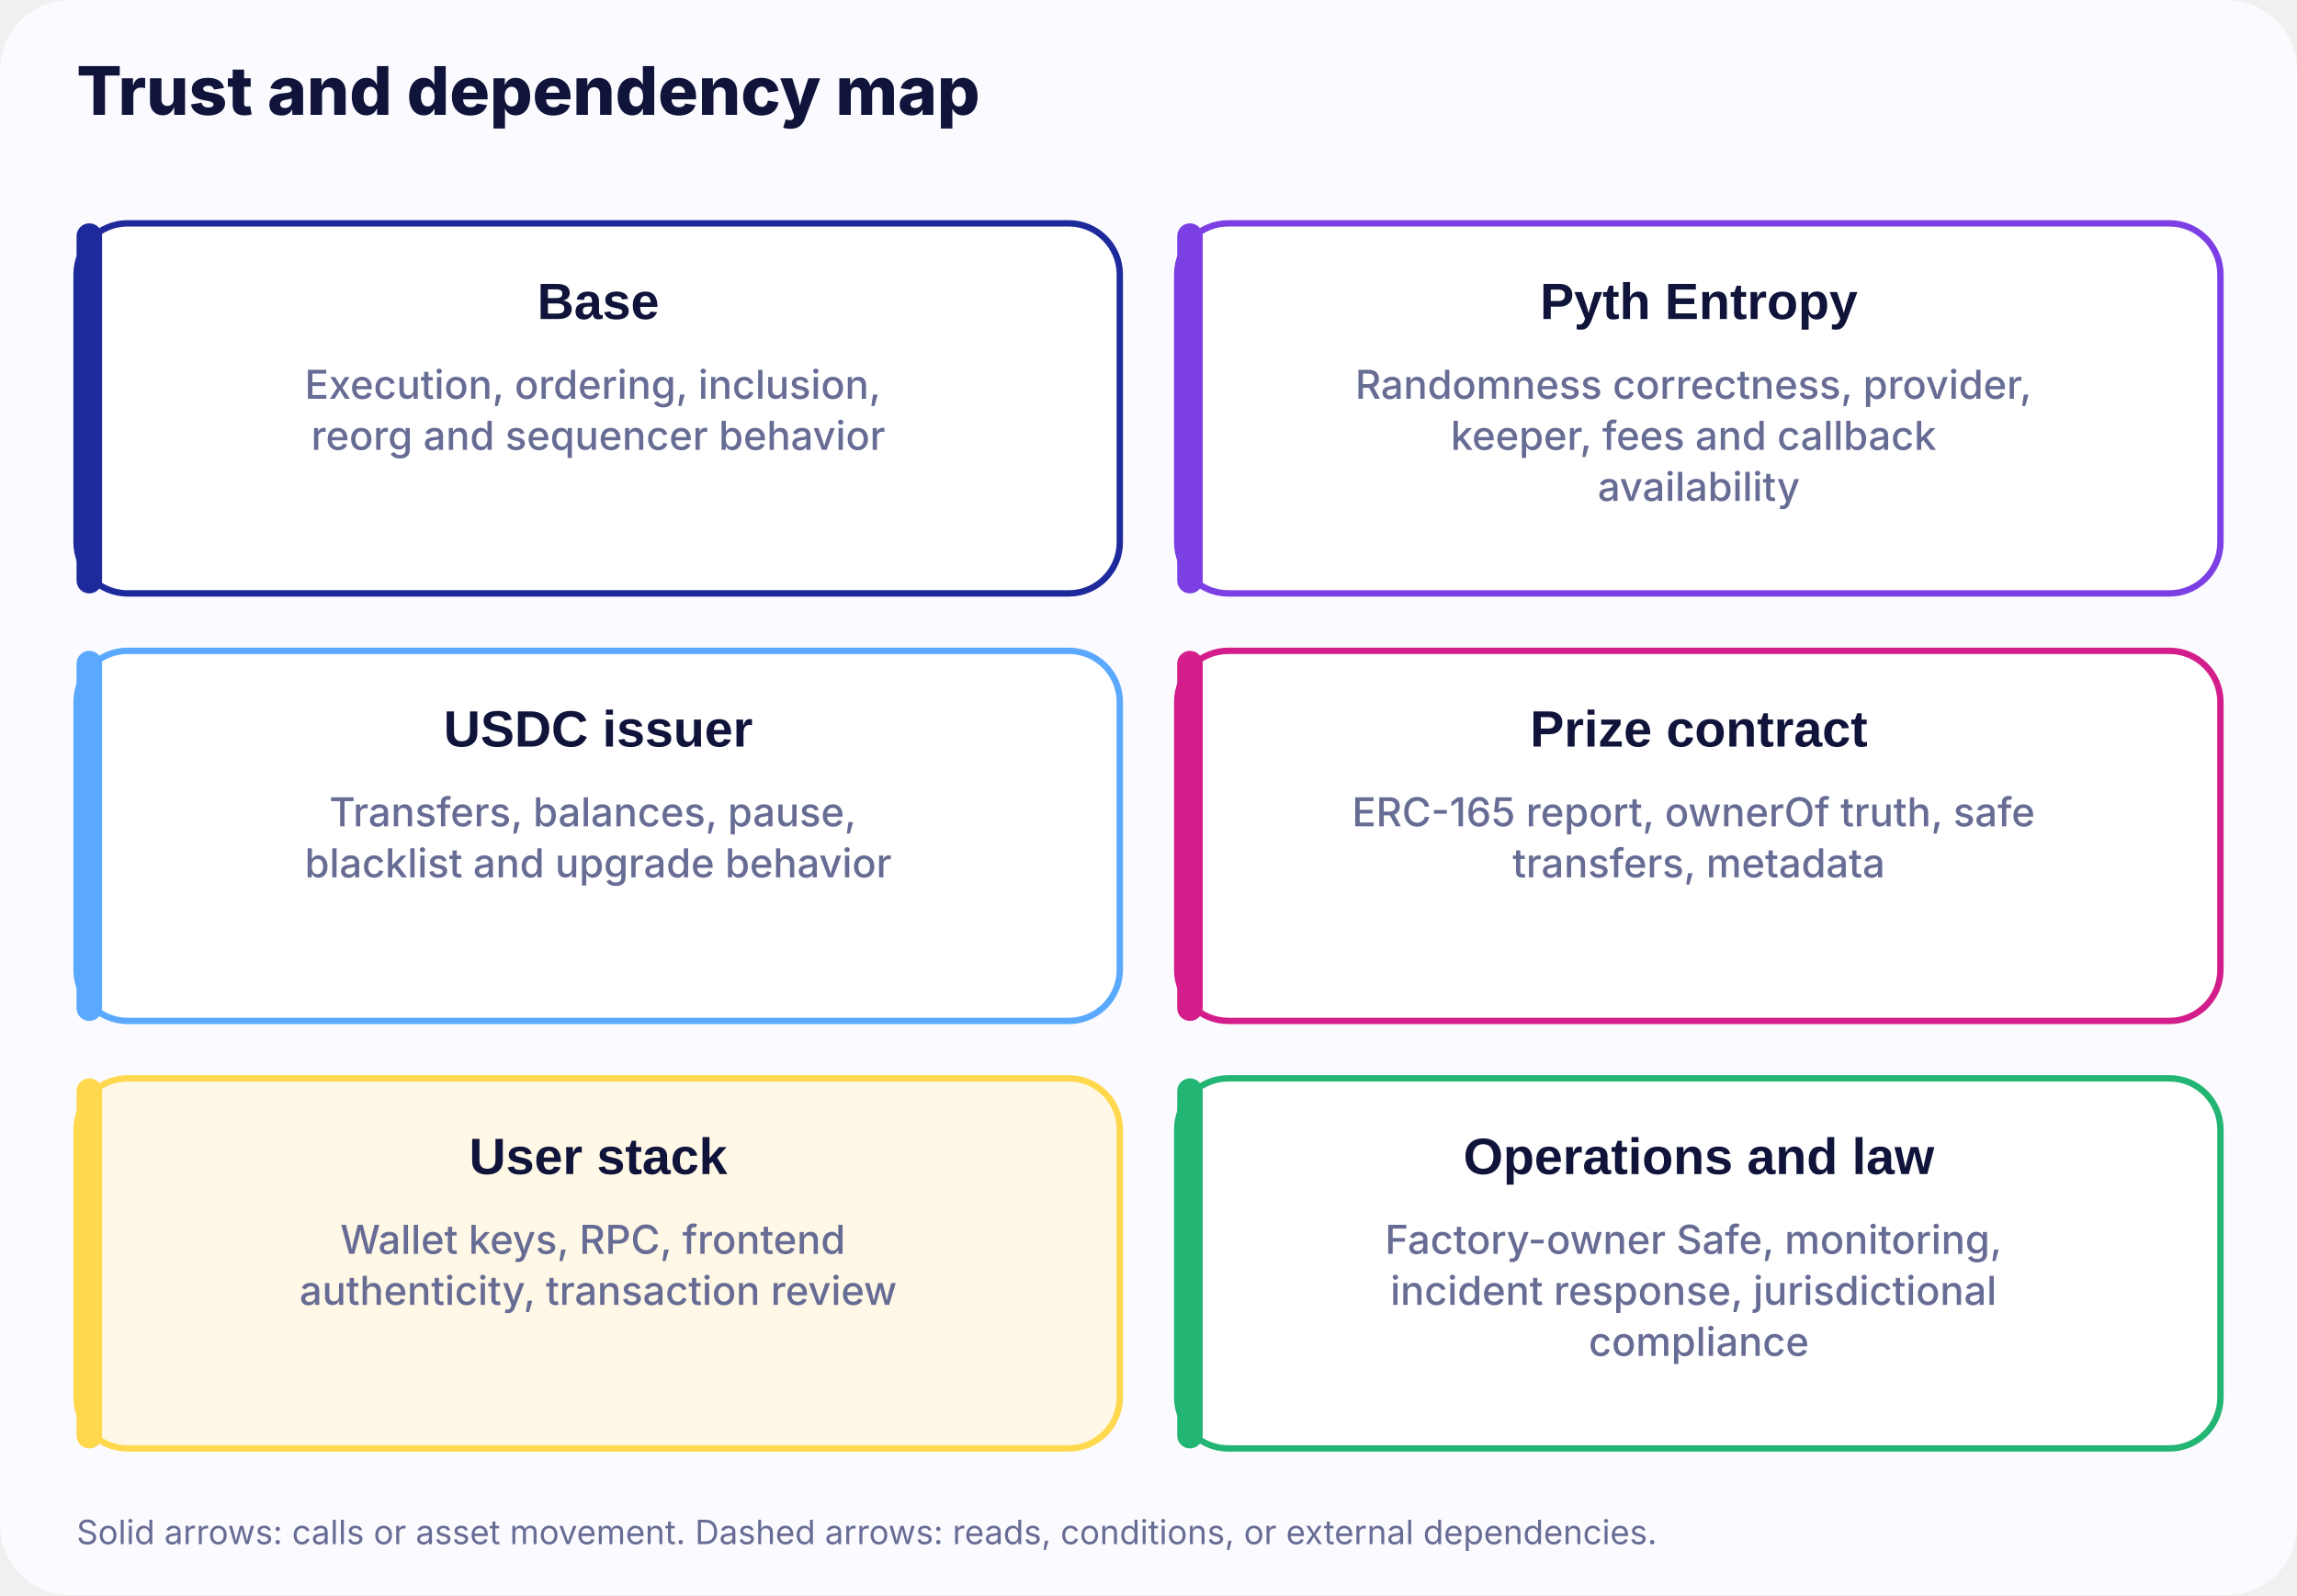
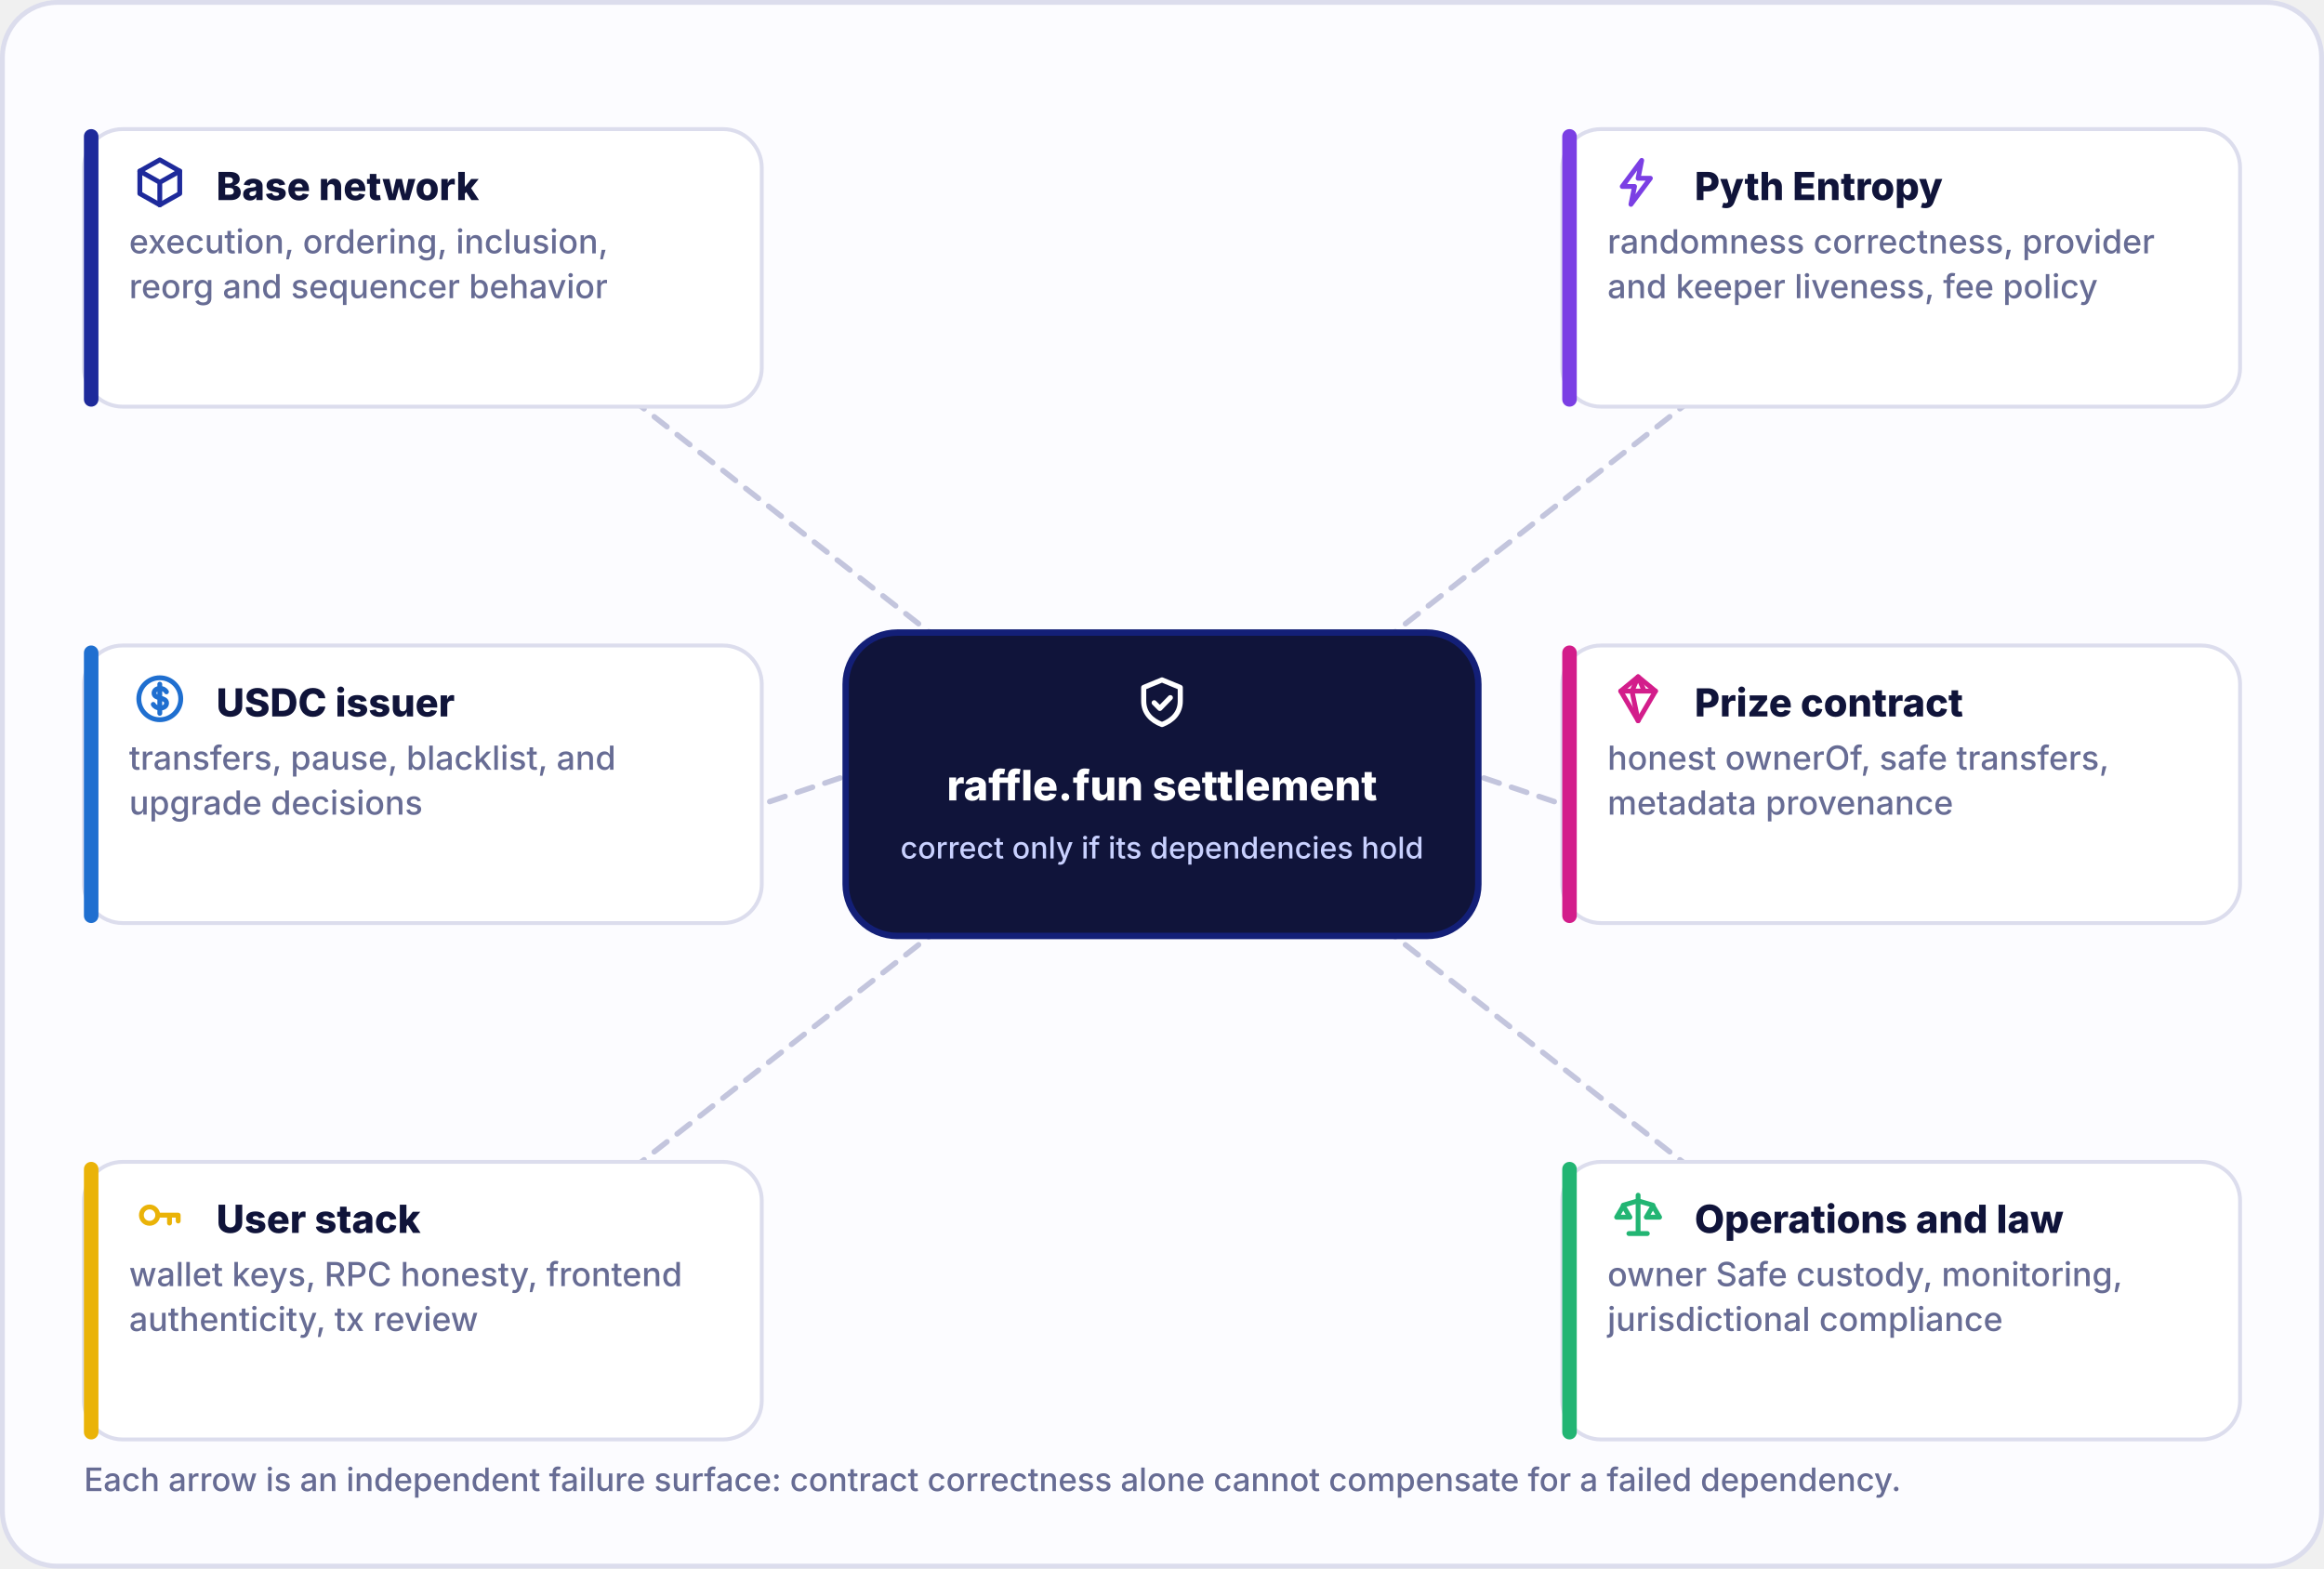
- <svg xmlns="http://www.w3.org/2000/svg" role="img" aria-labelledby="title desc" viewBox="0 0 720 500">
+ <svg xmlns="http://www.w3.org/2000/svg" role="img" aria-labelledby="f20-title f20-desc" viewBox="0 0 720 486" font-family="Inter,'Helvetica Neue',Arial,sans-serif">
  <defs>
-     <marker id="arrow" viewBox="0 0 10 10" refX="9" refY="5" markerWidth="7" markerHeight="7" orient="auto-start-reverse">
-       <path d="M 0 0 L 10 5 L 0 10 z" fill="#1e2a9b" />
+     <marker id="f20mc3c5dd" viewBox="0 0 10 10" refX="8.4" refY="5" markerWidth="6.4" markerHeight="6.4" orient="auto-start-reverse">
+       <path d="M 0 0.6 L 9.4 5 L 0 9.4 z" fill="#c3c5dd" />
    </marker>
-     <linearGradient id="brand" x1="0" y1="0" x2="1" y2="1">
-       <stop offset="0" stop-color="#1e2a9b" />
-       <stop offset="0.55" stop-color="#d31d8b" />
-       <stop offset="1" stop-color="#ffd84d" />
-     </linearGradient>
  </defs>
-   <rect width="720" height="500" rx="22" fill="#fbfaff" />
-   <text x="24" y="36" text-anchor="start" font-family="Inter,Arial,sans-serif" font-size="21" font-weight="800" fill="#10143a">
-     <tspan x="24" dy="0">Trust and dependency map</tspan>
+   <rect x="0.75" y="0.75" width="718.5" height="484.5" rx="17" fill="#fcfcff" stroke="#dcdded" stroke-width="1.5" />
+   <line x1="320" y1="221" x2="177" y2="109" stroke="#c3c5dd" stroke-width="1.7" stroke-linecap="round" stroke-dasharray="5 4" marker-end="url(#f20mc3c5dd)" />
+   <line x1="400" y1="221" x2="543" y2="109" stroke="#c3c5dd" stroke-width="1.7" stroke-linecap="round" stroke-dasharray="5 4" marker-end="url(#f20mc3c5dd)" />
+   <line x1="320" y1="221" x2="177" y2="269" stroke="#c3c5dd" stroke-width="1.7" stroke-linecap="round" stroke-dasharray="5 4" marker-end="url(#f20mc3c5dd)" />
+   <line x1="400" y1="221" x2="543" y2="269" stroke="#c3c5dd" stroke-width="1.7" stroke-linecap="round" stroke-dasharray="5 4" marker-end="url(#f20mc3c5dd)" />
+   <line x1="320" y1="265" x2="177" y2="377" stroke="#c3c5dd" stroke-width="1.7" stroke-linecap="round" stroke-dasharray="5 4" marker-end="url(#f20mc3c5dd)" />
+   <line x1="400" y1="265" x2="543" y2="377" stroke="#c3c5dd" stroke-width="1.7" stroke-linecap="round" stroke-dasharray="5 4" marker-end="url(#f20mc3c5dd)" />
+   <rect x="262" y="196" width="196" height="94" rx="16" fill="#10143a" stroke="#131f77" stroke-width="2" />
+   <g transform="translate(350 208) scale(0.833)" stroke="#ffffff" fill="none" stroke-width="1.9" stroke-linecap="round" stroke-linejoin="round" color="#ffffff">
+     <path d="M12 3.2 18.8 6v5.1c0 4.3-2.8 7.2-6.8 8.7-4-1.5-6.8-4.4-6.8-8.7V6Z" />
+     <path d="m9.1 11.7 2.1 2.1 3.9-4" />
+   </g>
+   <text x="360" y="248" text-anchor="middle" font-family="Nunito,Inter,'Helvetica Neue',Arial,sans-serif" font-size="13" font-weight="800" fill="#ffffff">raffle.fun settlement</text>
+   <text x="360" y="266" text-anchor="middle" font-family="Inter,'Helvetica Neue',Arial,sans-serif" font-size="9.3" font-weight="550" fill="#c9d1ff">correct only if its dependencies hold</text>
+   <rect x="26" y="40" width="210" height="86" rx="12" fill="#ffffff" stroke="#dcdded" stroke-width="1.2" />
+   <rect x="26" y="40" width="4.5" height="86" rx="2.25" fill="#1e2a9b" />
+   <g transform="translate(40 47) scale(0.792)" stroke="#1e2a9b" fill="none" stroke-width="1.9" stroke-linecap="round" stroke-linejoin="round" color="#1e2a9b">
+     <path d="M12 3.2 19.8 7.6v8.8L12 20.8 4.2 16.4V7.6Z" />
+     <path d="M4.2 7.6 12 12l7.8-4.4M12 12v8.8" />
+   </g>
+   <text x="67" y="62" text-anchor="start" font-family="Inter,'Helvetica Neue',Arial,sans-serif" font-size="12" font-weight="760" fill="#10143a">Base network</text>
+   <text x="40" y="78.5" text-anchor="start" font-family="Inter,'Helvetica Neue',Arial,sans-serif" font-size="10.3" font-weight="500" fill="#676c94">
+     <tspan x="40" dy="0">execution, ordering, inclusion,</tspan>
+     <tspan x="40" dy="13.9">reorg and sequencer behavior</tspan>
  </text>
-   <g>
-     <rect x="24" y="70" width="327" height="116" rx="16" fill="#ffffff" stroke="#1e2a9b" stroke-width="2" />
-     <rect x="24" y="70" width="8" height="116" rx="4" fill="#1e2a9b" />
-     <text x="187.5" y="100" text-anchor="middle" font-family="Nunito,Arial,sans-serif" font-size="16" font-weight="800" fill="#10143a">
-       <tspan x="187.5" dy="0">Base</tspan>
-     </text>
-     <text x="187.5" y="125" text-anchor="middle" font-family="Inter,Arial,sans-serif" font-size="12.5" font-weight="500" fill="#676c94">
-       <tspan x="187.5" dy="0">Execution, ordering, inclusion,</tspan>
-       <tspan x="187.5" dy="16">reorg and sequencer behavior</tspan>
-     </text>
+   <rect x="484" y="40" width="210" height="86" rx="12" fill="#ffffff" stroke="#dcdded" stroke-width="1.2" />
+   <rect x="484" y="40" width="4.5" height="86" rx="2.25" fill="#7b3fe4" />
+   <g transform="translate(498 47) scale(0.792)" stroke="#7b3fe4" fill="none" stroke-width="1.9" stroke-linecap="round" stroke-linejoin="round" color="#7b3fe4">
+     <path d="M13.4 3.4 5.8 13.6h4.8l-1.4 7 7.6-10.2H12Z" />
  </g>
-   <g>
-     <rect x="369" y="70" width="327" height="116" rx="16" fill="#ffffff" stroke="#7b3fe4" stroke-width="2" />
-     <rect x="369" y="70" width="8" height="116" rx="4" fill="#7b3fe4" />
-     <text x="532.5" y="100" text-anchor="middle" font-family="Nunito,Arial,sans-serif" font-size="16" font-weight="800" fill="#10143a">
-       <tspan x="532.5" dy="0">Pyth Entropy</tspan>
-     </text>
-     <text x="532.5" y="125" text-anchor="middle" font-family="Inter,Arial,sans-serif" font-size="12.5" font-weight="500" fill="#676c94">
-       <tspan x="532.5" dy="0">Randomness correctness, provider,</tspan>
-       <tspan x="532.5" dy="16">keeper, fees and callback</tspan>
-       <tspan x="532.5" dy="16">availability</tspan>
-     </text>
+   <text x="525" y="62" text-anchor="start" font-family="Inter,'Helvetica Neue',Arial,sans-serif" font-size="12" font-weight="760" fill="#10143a">Pyth Entropy</text>
+   <text x="498" y="78.5" text-anchor="start" font-family="Inter,'Helvetica Neue',Arial,sans-serif" font-size="10.3" font-weight="500" fill="#676c94">
+     <tspan x="498" dy="0">randomness correctness, provider</tspan>
+     <tspan x="498" dy="13.9">and keeper liveness, fee policy</tspan>
+   </text>
+   <rect x="26" y="200" width="210" height="86" rx="12" fill="#ffffff" stroke="#dcdded" stroke-width="1.2" />
+   <rect x="26" y="200" width="4.5" height="86" rx="2.25" fill="#1f6fd0" />
+   <g transform="translate(40 207) scale(0.792)" stroke="#1f6fd0" fill="none" stroke-width="1.9" stroke-linecap="round" stroke-linejoin="round" color="#1f6fd0">
+     <circle cx="12" cy="12" r="8.2" />
+     <path d="M14.6 9.3c-.55-.95-1.5-1.35-2.5-1.35-1.3 0-2.35.7-2.35 1.85 0 2.5 4.9 1.35 4.9 3.9 0 1.25-1.15 1.95-2.55 1.95-1.1 0-2.1-.5-2.65-1.45M12 6.3v11.4" />
  </g>
-   <g>
-     <rect x="24" y="204" width="327" height="116" rx="16" fill="#ffffff" stroke="#5aa9ff" stroke-width="2" />
-     <rect x="24" y="204" width="8" height="116" rx="4" fill="#5aa9ff" />
-     <text x="187.5" y="234" text-anchor="middle" font-family="Nunito,Arial,sans-serif" font-size="16" font-weight="800" fill="#10143a">
-       <tspan x="187.5" dy="0">USDC issuer</tspan>
-     </text>
-     <text x="187.5" y="259" text-anchor="middle" font-family="Inter,Arial,sans-serif" font-size="12.5" font-weight="500" fill="#676c94">
-       <tspan x="187.5" dy="0">Transfers, balances, pause,</tspan>
-       <tspan x="187.5" dy="16">blacklist and upgrade behavior</tspan>
-     </text>
+   <text x="67" y="222" text-anchor="start" font-family="Inter,'Helvetica Neue',Arial,sans-serif" font-size="12" font-weight="760" fill="#10143a">USDC issuer</text>
+   <text x="40" y="238.5" text-anchor="start" font-family="Inter,'Helvetica Neue',Arial,sans-serif" font-size="10.3" font-weight="500" fill="#676c94">
+     <tspan x="40" dy="0">transfers, pause, blacklist, and</tspan>
+     <tspan x="40" dy="13.9">upgrade decisions</tspan>
+   </text>
+   <rect x="484" y="200" width="210" height="86" rx="12" fill="#ffffff" stroke="#dcdded" stroke-width="1.2" />
+   <rect x="484" y="200" width="4.5" height="86" rx="2.25" fill="#d31d8b" />
+   <g transform="translate(498 207) scale(0.792)" stroke="#d31d8b" fill="none" stroke-width="1.9" stroke-linecap="round" stroke-linejoin="round" color="#d31d8b">
+     <path d="M12 3.4 18.8 9 12 20.6 5.2 9 Z" />
+     <path d="M5.2 9h13.6M12 3.4 9.6 9l2.4 11.6M12 3.4 14.4 9" />
  </g>
-   <g>
-     <rect x="369" y="204" width="327" height="116" rx="16" fill="#ffffff" stroke="#d31d8b" stroke-width="2" />
-     <rect x="369" y="204" width="8" height="116" rx="4" fill="#d31d8b" />
-     <text x="532.5" y="234" text-anchor="middle" font-family="Nunito,Arial,sans-serif" font-size="16" font-weight="800" fill="#10143a">
-       <tspan x="532.5" dy="0">Prize contract</tspan>
-     </text>
-     <text x="532.5" y="259" text-anchor="middle" font-family="Inter,Arial,sans-serif" font-size="12.5" font-weight="500" fill="#676c94">
-       <tspan x="532.5" dy="0">ERC-165 report, ownerOf truth, safe</tspan>
-       <tspan x="532.5" dy="16">transfers, metadata</tspan>
-     </text>
+   <text x="525" y="222" text-anchor="start" font-family="Inter,'Helvetica Neue',Arial,sans-serif" font-size="12" font-weight="760" fill="#10143a">Prize contract</text>
+   <text x="498" y="238.5" text-anchor="start" font-family="Inter,'Helvetica Neue',Arial,sans-serif" font-size="10.3" font-weight="500" fill="#676c94">
+     <tspan x="498" dy="0">honest ownerOf, safe transfers,</tspan>
+     <tspan x="498" dy="13.9">metadata provenance</tspan>
+   </text>
+   <rect x="26" y="360" width="210" height="86" rx="12" fill="#ffffff" stroke="#dcdded" stroke-width="1.2" />
+   <rect x="26" y="360" width="4.5" height="86" rx="2.25" fill="#eab308" />
+   <g transform="translate(40 367) scale(0.792)" stroke="#eab308" fill="none" stroke-width="1.9" stroke-linecap="round" stroke-linejoin="round" color="#eab308">
+     <circle cx="8" cy="12" r="3.2" />
+     <path d="M11.2 12h8m-3.4 0v3.1m3.4-3.1v2.3" />
  </g>
-   <g>
-     <rect x="24" y="338" width="327" height="116" rx="16" fill="#fff8e7" stroke="#ffd84d" stroke-width="2" />
-     <rect x="24" y="338" width="8" height="116" rx="4" fill="#ffd84d" />
-     <text x="187.5" y="368" text-anchor="middle" font-family="Nunito,Arial,sans-serif" font-size="16" font-weight="800" fill="#10143a">
-       <tspan x="187.5" dy="0">User stack</tspan>
-     </text>
-     <text x="187.5" y="393" text-anchor="middle" font-family="Inter,Arial,sans-serif" font-size="12.5" font-weight="500" fill="#676c94">
-       <tspan x="187.5" dy="0">Wallet keys, RPC, frontend</tspan>
-       <tspan x="187.5" dy="16">authenticity, transaction review</tspan>
-     </text>
+   <text x="67" y="382" text-anchor="start" font-family="Inter,'Helvetica Neue',Arial,sans-serif" font-size="12" font-weight="760" fill="#10143a">User stack</text>
+   <text x="40" y="398.5" text-anchor="start" font-family="Inter,'Helvetica Neue',Arial,sans-serif" font-size="10.3" font-weight="500" fill="#676c94">
+     <tspan x="40" dy="0">wallet keys, RPC honesty, frontend</tspan>
+     <tspan x="40" dy="13.9">authenticity, tx review</tspan>
+   </text>
+   <rect x="484" y="360" width="210" height="86" rx="12" fill="#ffffff" stroke="#dcdded" stroke-width="1.2" />
+   <rect x="484" y="360" width="4.5" height="86" rx="2.25" fill="#22b573" />
+   <g transform="translate(498 367) scale(0.792)" stroke="#22b573" fill="none" stroke-width="1.9" stroke-linecap="round" stroke-linejoin="round" color="#22b573">
+     <path d="M12 4.2v15M8.4 19.2h7.2M12 6.4 6.2 8.1m5.8-1.7 5.8 1.7" />
+     <path d="M3.6 12.8h5.2L6.2 8.4Zm11.6 0h5.2l-2.6-4.4Z" />
  </g>
-   <g>
-     <rect x="369" y="338" width="327" height="116" rx="16" fill="#ffffff" stroke="#22b573" stroke-width="2" />
-     <rect x="369" y="338" width="8" height="116" rx="4" fill="#22b573" />
-     <text x="532.5" y="368" text-anchor="middle" font-family="Nunito,Arial,sans-serif" font-size="16" font-weight="800" fill="#10143a">
-       <tspan x="532.5" dy="0">Operations and law</tspan>
-     </text>
-     <text x="532.5" y="393" text-anchor="middle" font-family="Inter,Arial,sans-serif" font-size="12.5" font-weight="500" fill="#676c94">
-       <tspan x="532.5" dy="0">Factory-owner Safe, monitoring,</tspan>
-       <tspan x="532.5" dy="16">incident response, jurisdictional</tspan>
-       <tspan x="532.5" dy="16">compliance</tspan>
-     </text>
-   </g>
-   <text x="24" y="484" font-family="Inter,Arial,sans-serif" font-size="10.5" fill="#676c94">Solid arrows: calls or asset movement. Dashed arrows: reads, conditions, or external dependencies.</text>
+   <text x="525" y="382" text-anchor="start" font-family="Inter,'Helvetica Neue',Arial,sans-serif" font-size="12" font-weight="760" fill="#10143a">Operations and law</text>
+   <text x="498" y="398.5" text-anchor="start" font-family="Inter,'Helvetica Neue',Arial,sans-serif" font-size="10.3" font-weight="500" fill="#676c94">
+     <tspan x="498" dy="0">owner Safe custody, monitoring,</tspan>
+     <tspan x="498" dy="13.9">jurisdictional compliance</tspan>
+   </text>
+   <text x="26" y="462" text-anchor="start" font-family="Inter,'Helvetica Neue',Arial,sans-serif" font-size="10" font-weight="550" fill="#676c94">Each arrow is an independent failure surface: contract correctness alone cannot compensate for a failed dependency.</text>
</svg>
